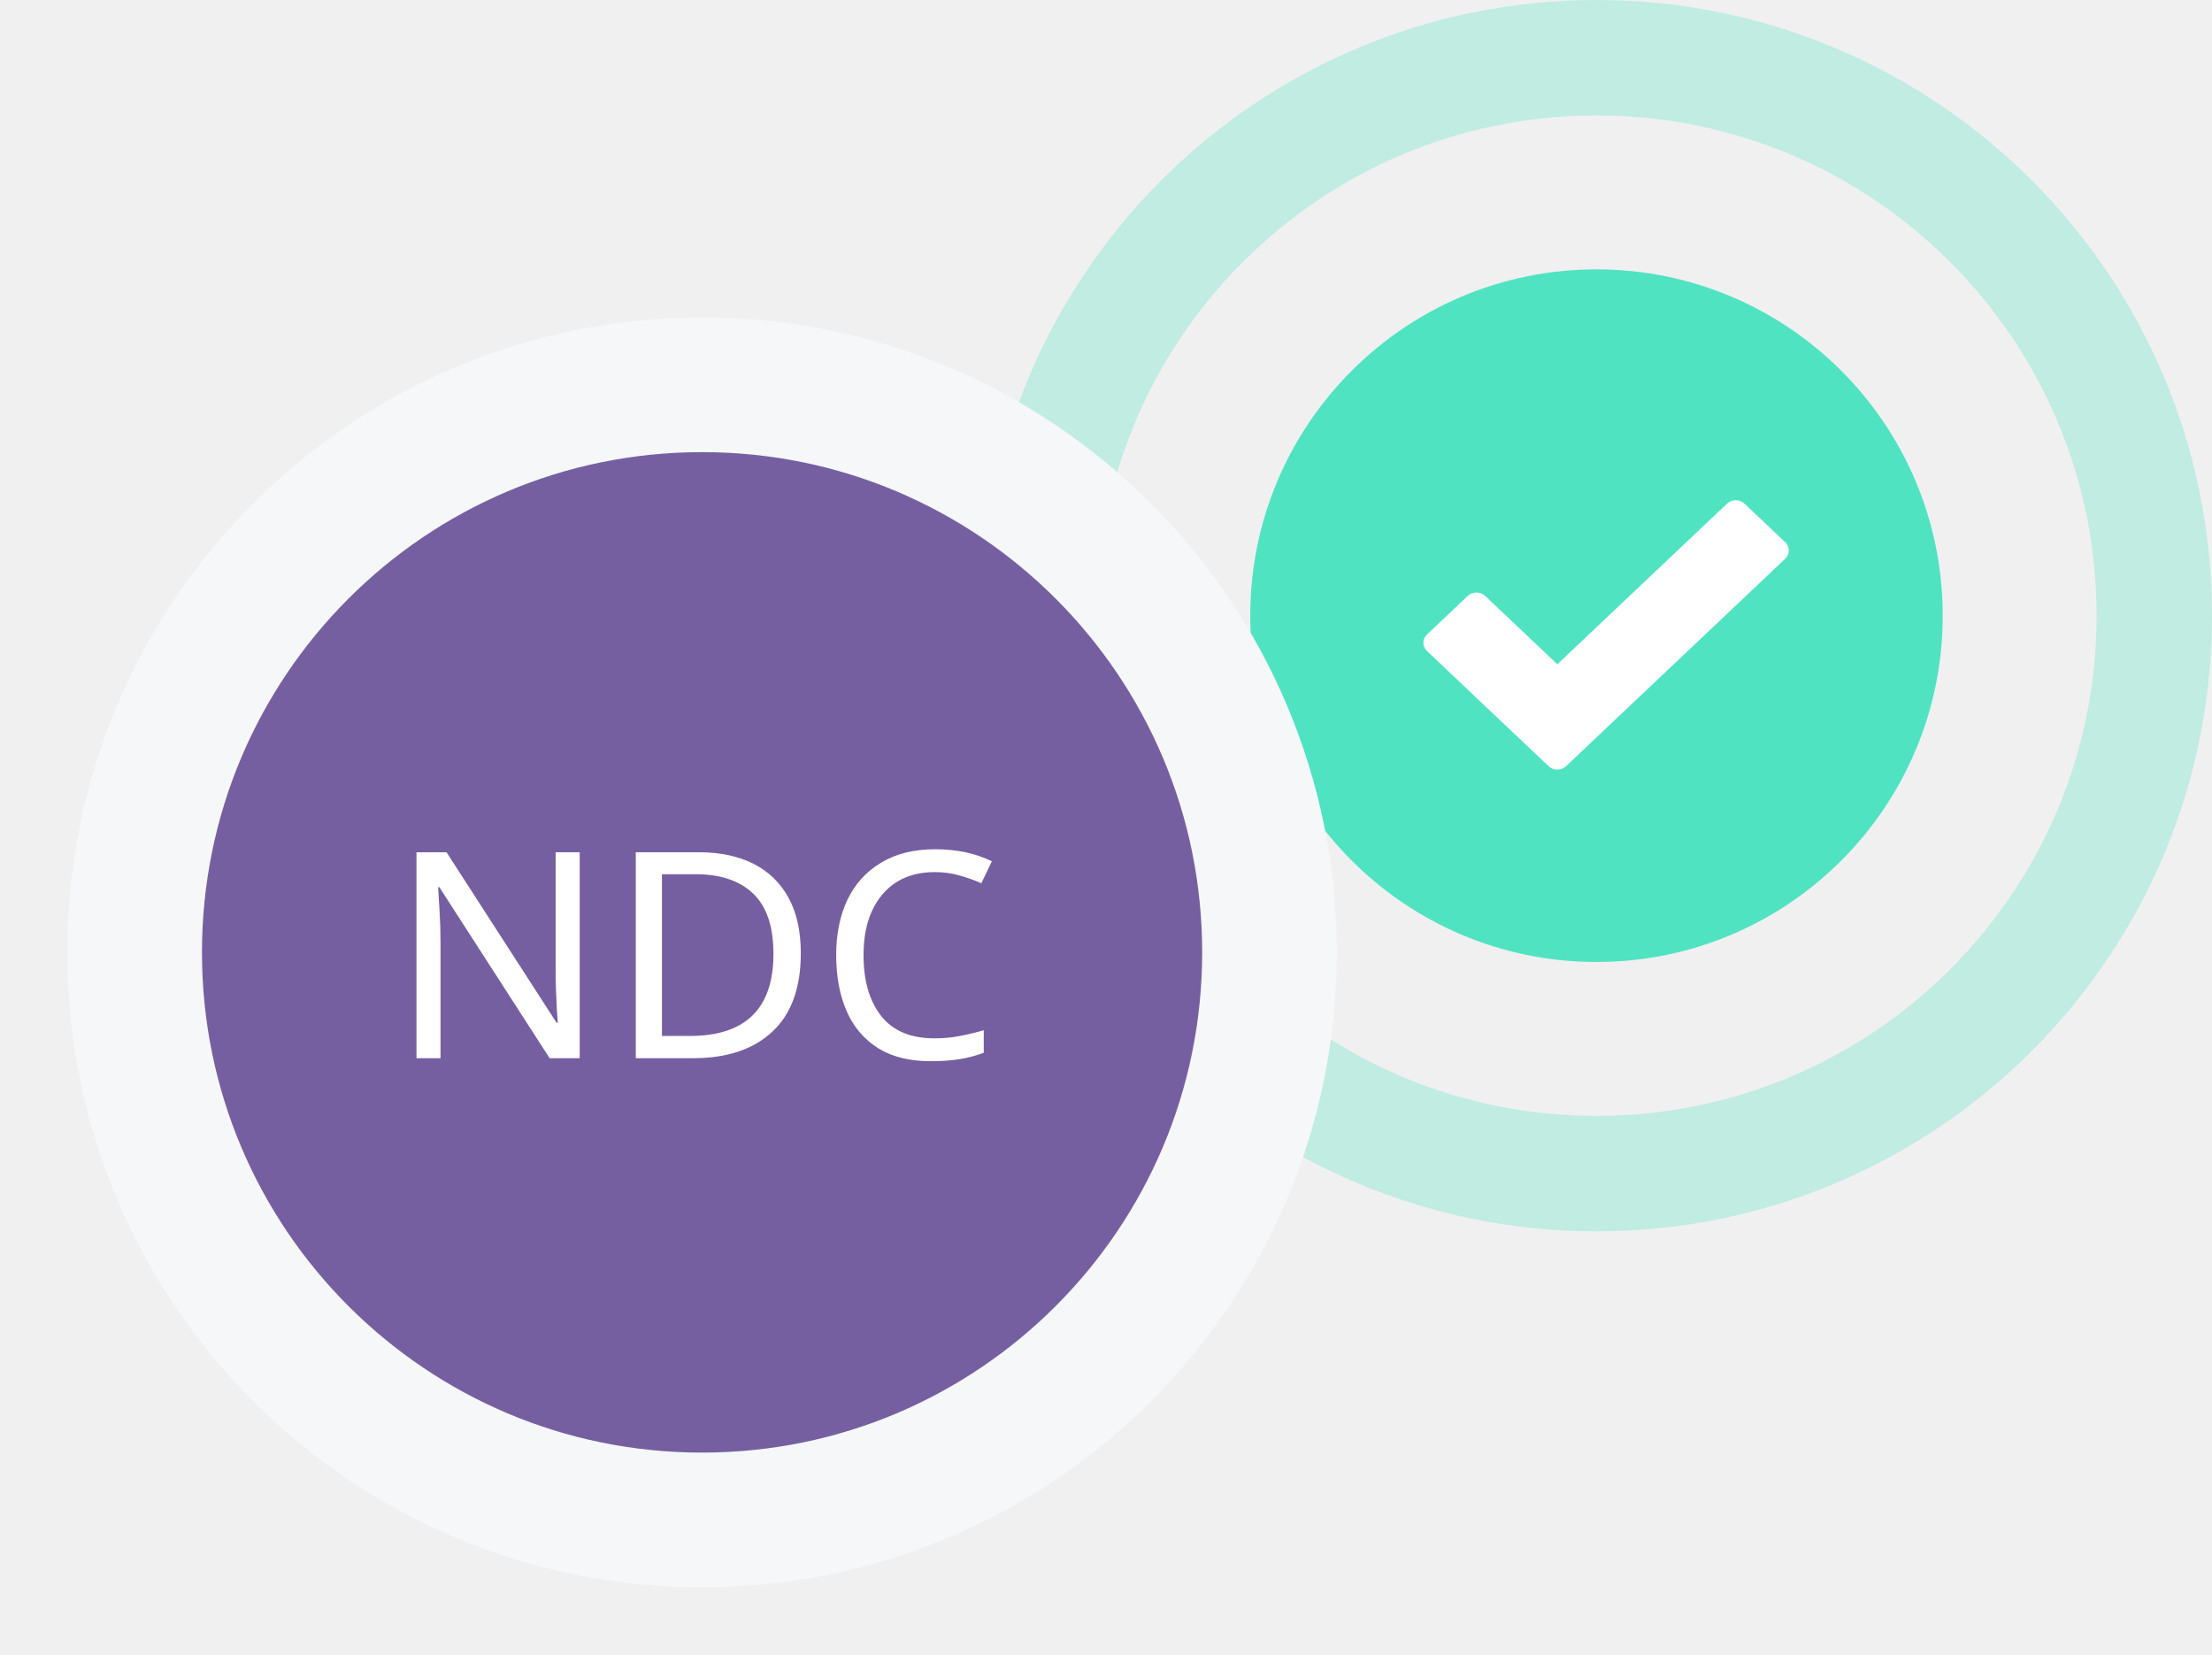
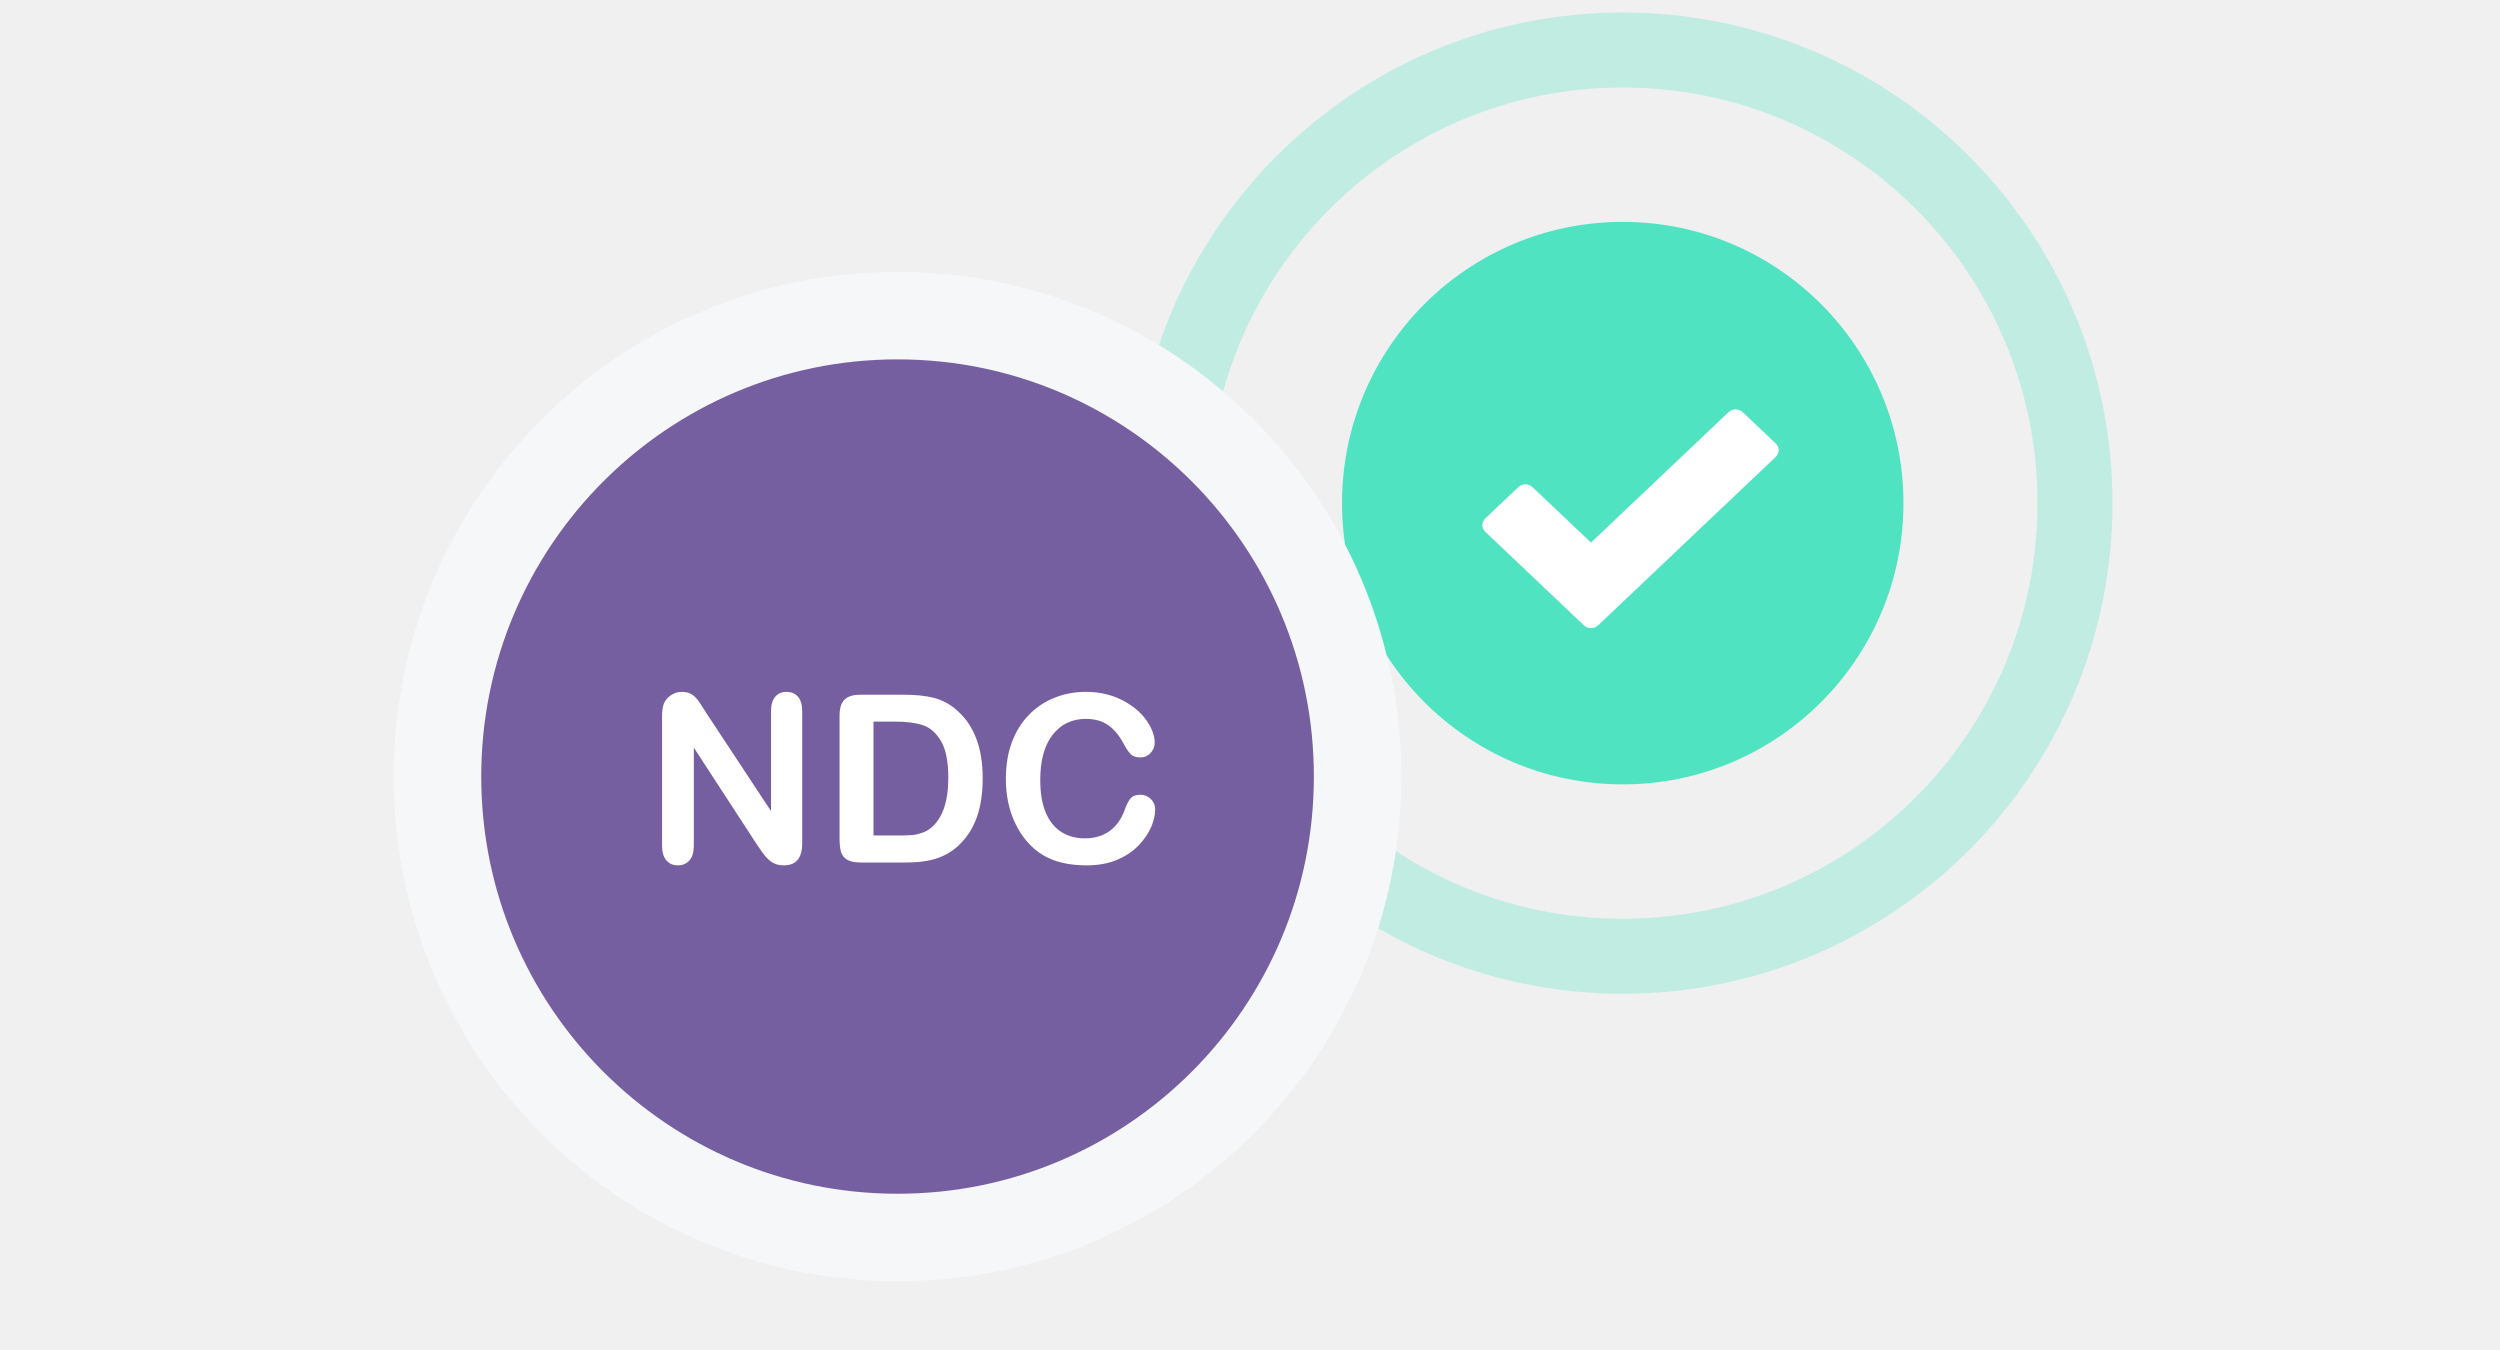
- <svg xmlns="http://www.w3.org/2000/svg" width="115px" height="86px" viewBox="0 0 115 86" version="1.1">
+ <svg xmlns="http://www.w3.org/2000/svg" width="200px" height="108px" viewBox="0 0 200 108" version="1.1">
  <defs />
  <g id="Website" stroke="none" stroke-width="1" fill="none" fill-rule="evenodd">
-     <g id="home" transform="translate(-929, -1774)">
-       <g id="Illo" transform="translate(936, 1777)">
-         <circle id="Oval-5" fill="#50E3C2" cx="76" cy="29" r="18" />
-         <circle id="Oval-5" stroke="#50E3C2" stroke-width="6" opacity="0.3" cx="76" cy="29" r="29" />
-         <path d="M85.812,25.182 L83.694,23.178 C83.444,22.941 83.037,22.941 82.787,23.178 L73.965,31.526 L70.213,27.975 C69.963,27.738 69.556,27.738 69.306,27.975 L67.188,29.979 C66.937,30.216 66.937,30.601 67.188,30.838 L73.511,36.822 C73.637,36.941 73.801,37 73.965,37 C74.13,37 74.294,36.941 74.419,36.822 L85.812,26.041 C85.932,25.927 86,25.772 86,25.611 C86,25.45 85.932,25.296 85.812,25.182 L85.812,25.182 Z" id="Shape" fill="#FFFFFF" />
-         <circle id="Oval-5" stroke="#F5F7F9" stroke-width="7" fill="#765FA1" transform="translate(29.5, 46.5) scale(-1, 1) translate(-29.5, -46.5) " cx="29.5" cy="46.5" r="29.5" />
-         <text id="NDC" font-family="Arial Rounded MT Bold" font-size="15" font-weight="normal" fill="#FFFFFF">
-           <tspan x="13.198" y="52">NDC</tspan>
-         </text>
+     <g id="Icon">
+       <g id="Illo" transform="translate(35, 4)">
+         <ellipse id="Oval-5" fill="#50E3C2" cx="94.819" cy="36.25" rx="22.457" ry="22.5" />
+         <ellipse id="Oval-5" stroke="#50E3C2" stroke-width="6" opacity="0.3" cx="94.819" cy="36.25" rx="36.181" ry="36.25" />
+         <path d="M107.061,31.477 L104.419,28.972 C104.106,28.676 103.599,28.676 103.286,28.972 L92.28,39.407 L87.599,34.969 C87.287,34.673 86.78,34.673 86.467,34.969 L83.825,37.474 C83.512,37.771 83.512,38.251 83.825,38.548 L91.714,46.028 C91.871,46.176 92.076,46.25 92.28,46.25 C92.485,46.25 92.69,46.176 92.847,46.028 L107.061,32.551 C107.211,32.409 107.295,32.215 107.295,32.014 C107.295,31.813 107.211,31.62 107.061,31.477 L107.061,31.477 Z" id="Shape" fill="#FFFFFF" />
+         <ellipse id="Oval-5" stroke="#F5F7F9" stroke-width="7" fill="#765FA1" transform="translate(36.80476, 58.125) scale(-1, 1) translate(-36.80476, -58.125) " cx="36.805" cy="58.125" rx="36.805" ry="36.875" />
+         <path d="M21.465,52.979 L26.682,60.889 L26.682,52.906 C26.682,52.387 26.794,51.998 27.016,51.739 C27.238,51.479 27.538,51.349 27.916,51.349 C28.306,51.349 28.614,51.479 28.839,51.739 C29.064,51.998 29.177,52.387 29.177,52.906 L29.177,63.462 C29.177,64.64 28.69,65.229 27.715,65.229 C27.471,65.229 27.252,65.194 27.057,65.124 C26.862,65.053 26.679,64.942 26.509,64.789 C26.338,64.637 26.18,64.458 26.034,64.254 C25.887,64.049 25.741,63.84 25.595,63.627 L20.505,55.808 L20.505,63.672 C20.505,64.185 20.387,64.573 20.149,64.835 C19.911,65.098 19.607,65.229 19.235,65.229 C18.851,65.229 18.544,65.096 18.312,64.831 C18.081,64.565 17.965,64.179 17.965,63.672 L17.965,53.318 C17.965,52.878 18.014,52.534 18.111,52.283 C18.227,52.009 18.419,51.784 18.687,51.61 C18.955,51.436 19.244,51.349 19.555,51.349 C19.799,51.349 20.007,51.389 20.181,51.469 C20.355,51.548 20.507,51.655 20.638,51.789 C20.769,51.923 20.903,52.097 21.04,52.311 C21.177,52.524 21.319,52.747 21.465,52.979 L21.465,52.979 Z M33.828,51.578 L37.365,51.578 C38.284,51.578 39.073,51.664 39.731,51.835 C40.389,52.006 40.986,52.326 41.522,52.796 C42.917,53.992 43.615,55.811 43.615,58.253 C43.615,59.058 43.545,59.794 43.405,60.459 C43.265,61.124 43.048,61.724 42.756,62.258 C42.464,62.792 42.089,63.27 41.632,63.691 C41.273,64.014 40.88,64.274 40.453,64.469 C40.027,64.664 39.568,64.802 39.078,64.881 C38.588,64.96 38.035,65 37.419,65 L33.883,65 C33.39,65 33.018,64.925 32.768,64.776 C32.519,64.626 32.356,64.416 32.279,64.144 C32.203,63.872 32.165,63.52 32.165,63.087 L32.165,53.245 C32.165,52.659 32.296,52.234 32.558,51.972 C32.82,51.71 33.243,51.578 33.828,51.578 L33.828,51.578 Z M34.879,53.73 L34.879,62.839 L36.935,62.839 C37.386,62.839 37.739,62.827 37.995,62.803 C38.251,62.778 38.516,62.717 38.79,62.62 C39.064,62.522 39.302,62.385 39.503,62.208 C40.411,61.439 40.864,60.114 40.864,58.234 C40.864,56.91 40.665,55.918 40.266,55.259 C39.867,54.6 39.375,54.18 38.79,54 C38.205,53.82 37.499,53.73 36.67,53.73 L34.879,53.73 Z M57.413,60.761 C57.413,61.188 57.308,61.651 57.098,62.148 C56.888,62.646 56.557,63.134 56.106,63.613 C55.656,64.092 55.08,64.481 54.379,64.78 C53.679,65.079 52.862,65.229 51.93,65.229 C51.224,65.229 50.581,65.162 50.002,65.027 C49.423,64.893 48.898,64.684 48.426,64.4 C47.954,64.117 47.52,63.743 47.124,63.279 C46.77,62.858 46.469,62.386 46.219,61.864 C45.969,61.342 45.782,60.786 45.657,60.193 C45.532,59.601 45.47,58.973 45.47,58.307 C45.47,57.227 45.627,56.26 45.94,55.405 C46.254,54.551 46.703,53.82 47.288,53.213 C47.873,52.605 48.558,52.143 49.344,51.826 C50.13,51.508 50.968,51.349 51.857,51.349 C52.942,51.349 53.907,51.566 54.754,52 C55.601,52.433 56.249,52.968 56.7,53.606 C57.151,54.244 57.376,54.847 57.376,55.414 C57.376,55.726 57.267,56 57.048,56.238 C56.828,56.476 56.563,56.595 56.253,56.595 C55.905,56.595 55.645,56.513 55.471,56.348 C55.298,56.183 55.104,55.9 54.891,55.497 C54.538,54.832 54.122,54.334 53.644,54.005 C53.165,53.675 52.576,53.51 51.875,53.51 C50.761,53.51 49.873,53.934 49.212,54.783 C48.551,55.631 48.22,56.837 48.22,58.399 C48.22,59.443 48.367,60.311 48.659,61.004 C48.951,61.696 49.366,62.214 49.902,62.556 C50.438,62.897 51.065,63.068 51.784,63.068 C52.564,63.068 53.223,62.874 53.762,62.487 C54.302,62.099 54.708,61.53 54.982,60.779 C55.098,60.425 55.241,60.137 55.412,59.914 C55.582,59.691 55.857,59.58 56.234,59.58 C56.557,59.58 56.834,59.693 57.066,59.919 C57.297,60.145 57.413,60.425 57.413,60.761 L57.413,60.761 Z" id="NDC" fill="#FFFFFF" />
      </g>
    </g>
  </g>
</svg>
